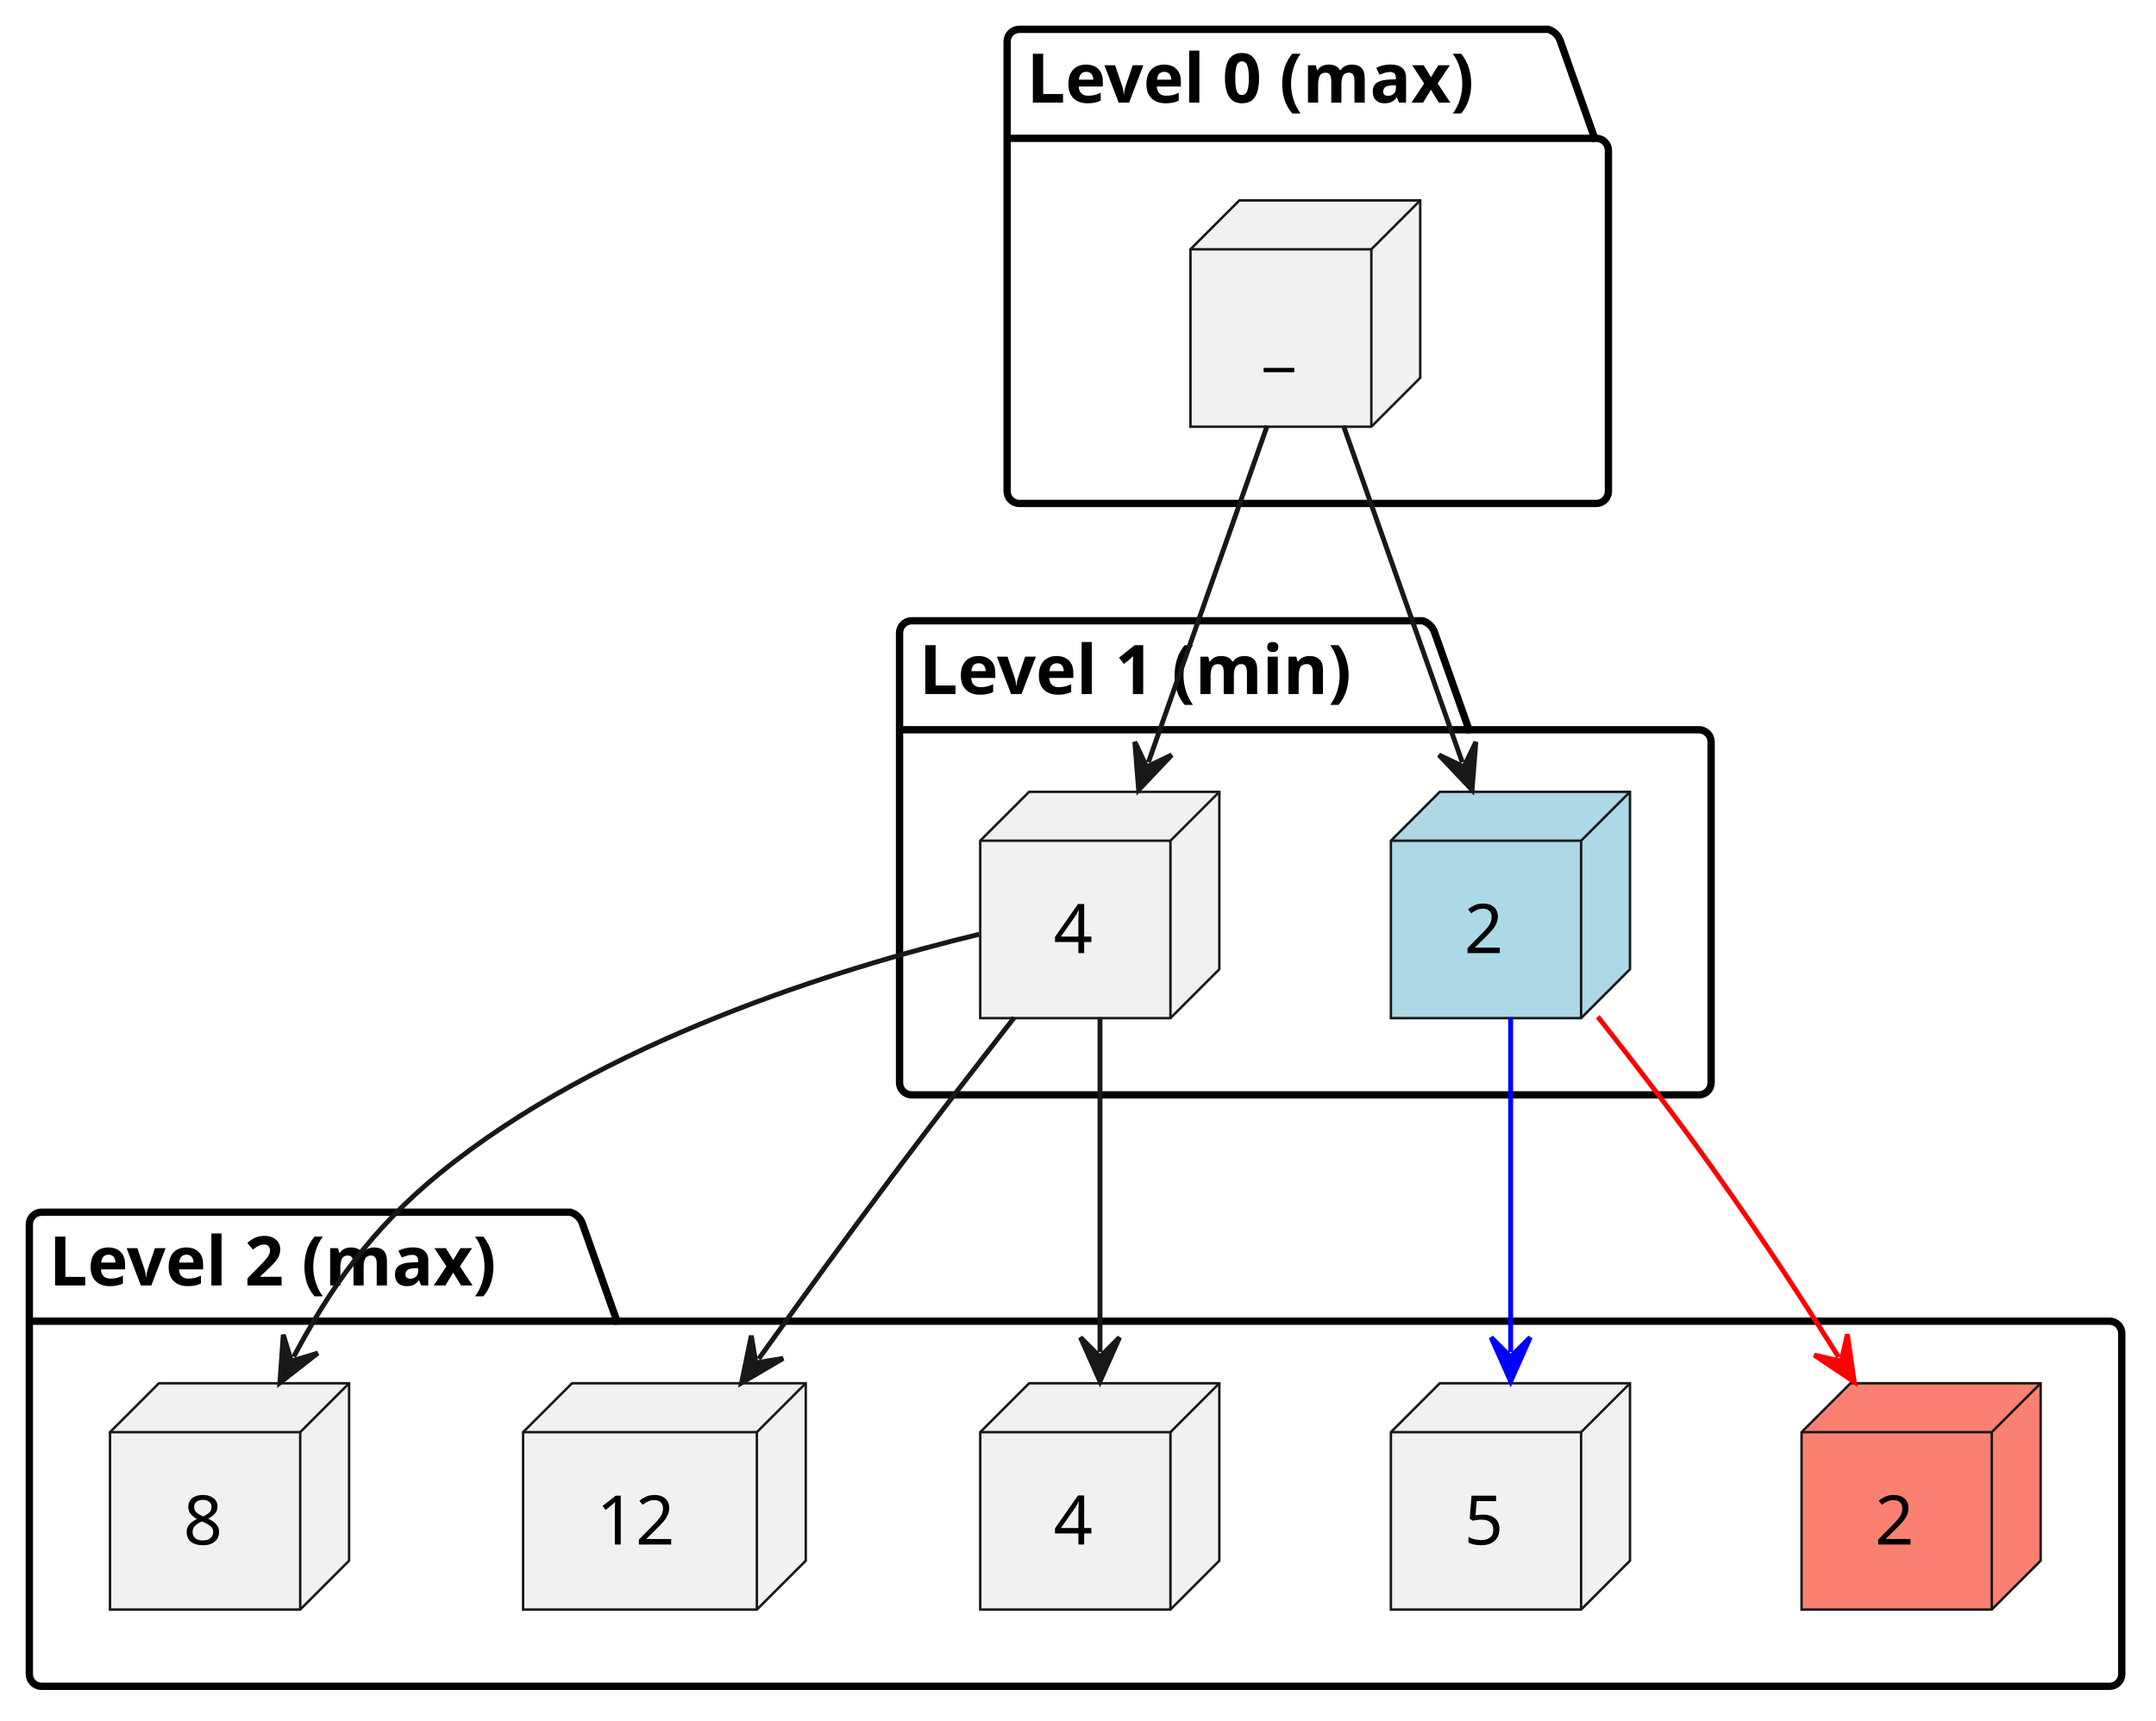
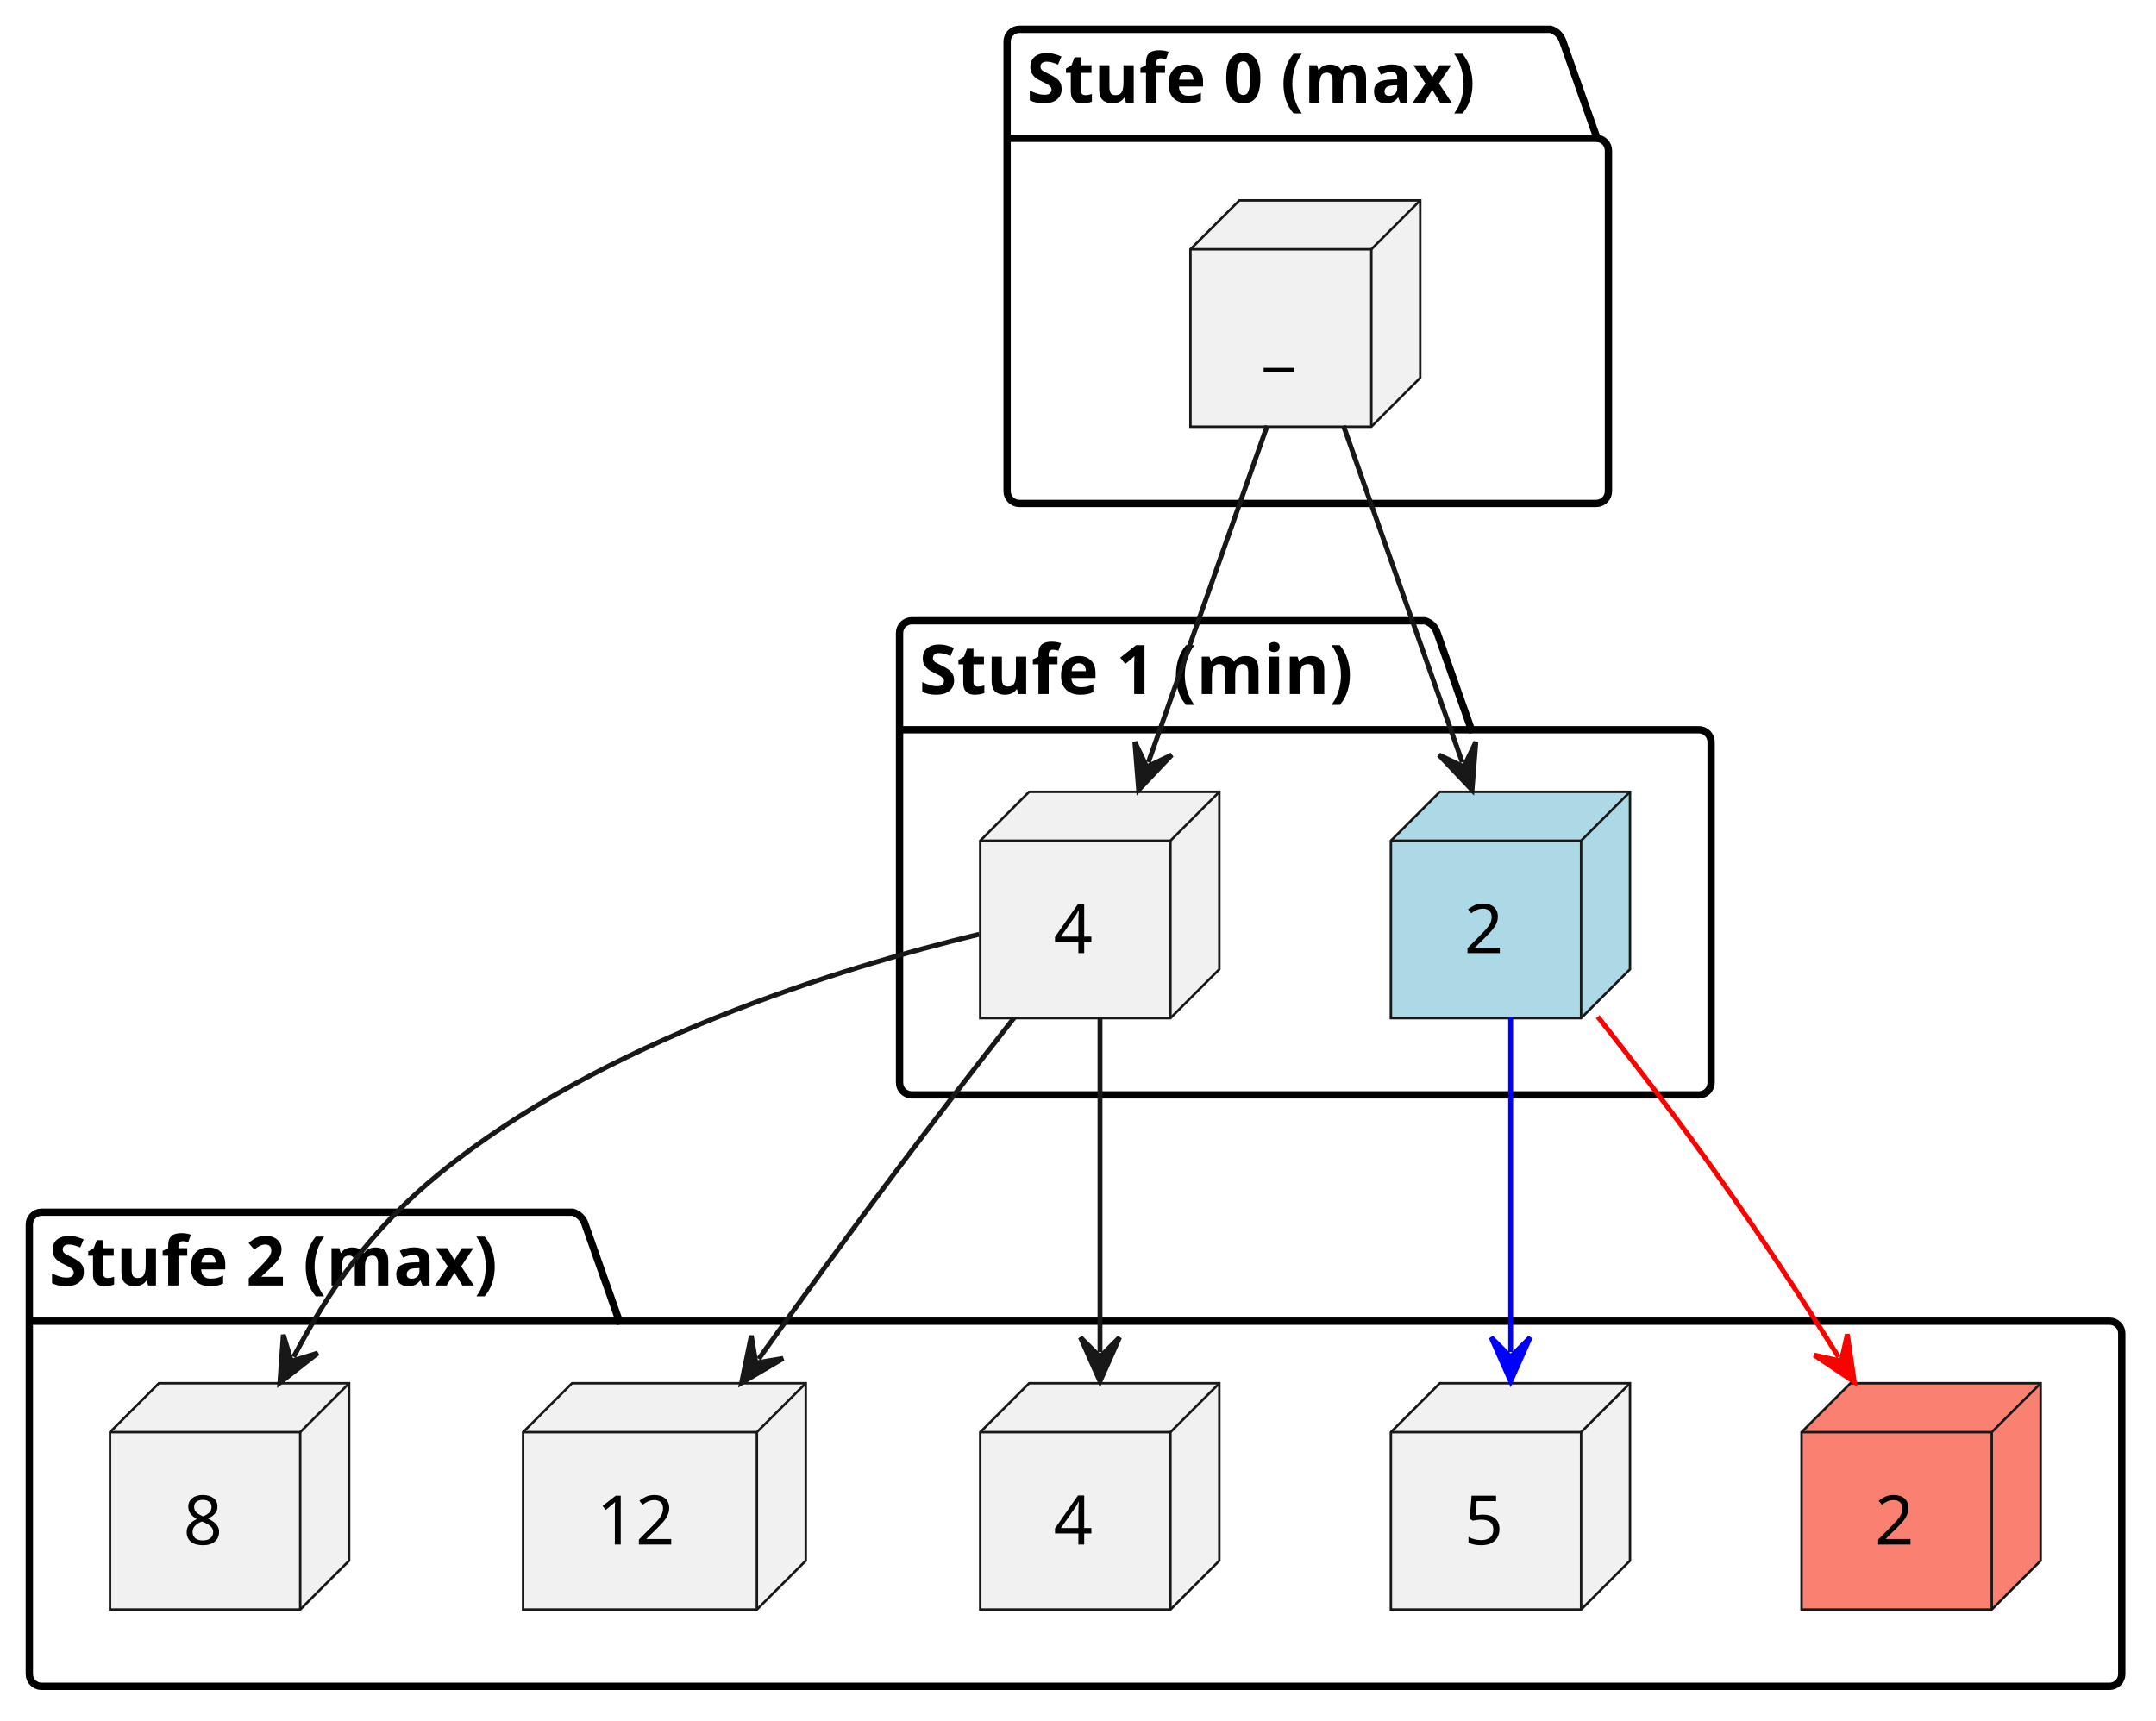
<svg xmlns="http://www.w3.org/2000/svg" contentStyleType="text/css" data-diagram-type="DESCRIPTION" height="352px" preserveAspectRatio="none" style="width:441px;height:352px;background:#FFFFFF;" version="1.1" viewBox="0 0 441 352" width="441px" zoomAndPan="magnify">
  <defs />
  <g>
-     <g class="cluster" data-entity="Level 0 .max." data-source-line="4" data-uid="ent0002" id="cluster_Level 0 .max.">
-       <path d="M208.5,6 L316.688,6 A3.75,3.75 0 0 1 319.188,8.5 L326.188,28.297 L326.5,28.297 A2.5,2.5 0 0 1 329,30.797 L329,100.5 A2.5,2.5 0 0 1 326.5,103 L208.5,103 A2.5,2.5 0 0 1 206,100.5 L206,8.5 A2.5,2.5 0 0 1 208.5,6" fill="none" style="stroke:#000000;stroke-width:1.5;" />
-       <line style="stroke:#000000;stroke-width:1.5;" x1="206" x2="326.188" y1="28.297" y2="28.297" />
-       <text fill="#000000" font-family="sans-serif" font-size="14" font-weight="bold" lengthAdjust="spacing" textLength="107.188" x="210" y="20.995">Level 0 (max)</text>
+     <g class="cluster" data-entity="Stufe 0 .max." data-source-line="4" data-uid="ent0002" id="cluster_Stufe 0 .max.">
+       <path d="M208.5,6 L317.18,6 A3.75,3.75 0 0 1 319.68,8.5 L326.68,28.297 L326.5,28.297 A2.5,2.5 0 0 1 329,30.797 L329,100.5 A2.5,2.5 0 0 1 326.5,103 L208.5,103 A2.5,2.5 0 0 1 206,100.5 L206,8.5 A2.5,2.5 0 0 1 208.5,6" fill="none" style="stroke:#000000;stroke-width:1.5;" />
+       <line style="stroke:#000000;stroke-width:1.5;" x1="206" x2="326.68" y1="28.297" y2="28.297" />
+       <text fill="#000000" font-family="sans-serif" font-size="14" font-weight="bold" lengthAdjust="spacing" textLength="107.68" x="210" y="20.995">Stufe 0 (max)</text>
    </g>
-     <g class="cluster" data-entity="Level 1 .min." data-source-line="8" data-uid="ent0004" id="cluster_Level 1 .min.">
-       <path d="M186.5,127 L290.976,127 A3.75,3.75 0 0 1 293.476,129.5 L300.476,149.297 L347.5,149.297 A2.5,2.5 0 0 1 350,151.797 L350,221.5 A2.5,2.5 0 0 1 347.5,224 L186.5,224 A2.5,2.5 0 0 1 184,221.5 L184,129.5 A2.5,2.5 0 0 1 186.5,127" fill="none" style="stroke:#000000;stroke-width:1.5;" />
-       <line style="stroke:#000000;stroke-width:1.5;" x1="184" x2="300.476" y1="149.297" y2="149.297" />
-       <text fill="#000000" font-family="sans-serif" font-size="14" font-weight="bold" lengthAdjust="spacing" textLength="103.476" x="188" y="141.995">Level 1 (min)</text>
+     <g class="cluster" data-entity="Stufe 1 .min." data-source-line="8" data-uid="ent0004" id="cluster_Stufe 1 .min.">
+       <path d="M186.5,127 L291.468,127 A3.75,3.75 0 0 1 293.968,129.5 L300.968,149.297 L347.5,149.297 A2.5,2.5 0 0 1 350,151.797 L350,221.5 A2.5,2.5 0 0 1 347.5,224 L186.5,224 A2.5,2.5 0 0 1 184,221.5 L184,129.5 A2.5,2.5 0 0 1 186.5,127" fill="none" style="stroke:#000000;stroke-width:1.5;" />
+       <line style="stroke:#000000;stroke-width:1.5;" x1="184" x2="300.968" y1="149.297" y2="149.297" />
+       <text fill="#000000" font-family="sans-serif" font-size="14" font-weight="bold" lengthAdjust="spacing" textLength="103.968" x="188" y="141.995">Stufe 1 (min)</text>
    </g>
-     <g class="cluster" data-entity="Level 2 .max." data-source-line="13" data-uid="ent0007" id="cluster_Level 2 .max.">
-       <path d="M8.5,248 L116.688,248 A3.75,3.75 0 0 1 119.188,250.5 L126.188,270.297 L431.5,270.297 A2.5,2.5 0 0 1 434,272.797 L434,342.5 A2.5,2.5 0 0 1 431.5,345 L8.5,345 A2.5,2.5 0 0 1 6,342.5 L6,250.5 A2.5,2.5 0 0 1 8.5,248" fill="none" style="stroke:#000000;stroke-width:1.5;" />
-       <line style="stroke:#000000;stroke-width:1.5;" x1="6" x2="126.188" y1="270.297" y2="270.297" />
-       <text fill="#000000" font-family="sans-serif" font-size="14" font-weight="bold" lengthAdjust="spacing" textLength="107.188" x="10" y="262.995">Level 2 (max)</text>
+     <g class="cluster" data-entity="Stufe 2 .max." data-source-line="13" data-uid="ent0007" id="cluster_Stufe 2 .max.">
+       <path d="M8.5,248 L117.18,248 A3.75,3.75 0 0 1 119.68,250.5 L126.68,270.297 L431.5,270.297 A2.5,2.5 0 0 1 434,272.797 L434,342.5 A2.5,2.5 0 0 1 431.5,345 L8.5,345 A2.5,2.5 0 0 1 6,342.5 L6,250.5 A2.5,2.5 0 0 1 8.5,248" fill="none" style="stroke:#000000;stroke-width:1.5;" />
+       <line style="stroke:#000000;stroke-width:1.5;" x1="6" x2="126.68" y1="270.297" y2="270.297" />
+       <text fill="#000000" font-family="sans-serif" font-size="14" font-weight="bold" lengthAdjust="spacing" textLength="107.68" x="10" y="262.995">Stufe 2 (max)</text>
    </g>
    <g class="entity" data-entity="L0" data-source-line="5" data-uid="ent0003" id="entity_L0">
      <polygon fill="#F1F1F1" points="243.5,51,253.5,41,290.5,41,290.5,77.297,280.5,87.297,243.5,87.297,243.5,51" style="stroke:#181818;stroke-width:0.5;" />
      <line style="stroke:#181818;stroke-width:0.5;" x1="280.5" x2="290.5" y1="51" y2="41" />
      <line style="stroke:#181818;stroke-width:0.5;" x1="243.5" x2="280.5" y1="51" y2="51" />
      <line style="stroke:#181818;stroke-width:0.5;" x1="280.5" x2="280.5" y1="51" y2="87.297" />
      <text fill="#000000" font-family="sans-serif" font-size="14" lengthAdjust="spacing" textLength="7" x="258.5" y="73.995">_</text>
    </g>
    <g class="entity" data-entity="L1L" data-source-line="9" data-uid="ent0005" id="entity_L1L">
      <polygon fill="#ADD8E6" points="284.5,172,294.5,162,333.407,162,333.407,198.297,323.407,208.297,284.5,208.297,284.5,172" style="stroke:#181818;stroke-width:0.5;" />
      <line style="stroke:#181818;stroke-width:0.5;" x1="323.407" x2="333.407" y1="172" y2="162" />
      <line style="stroke:#181818;stroke-width:0.5;" x1="284.5" x2="323.407" y1="172" y2="172" />
      <line style="stroke:#181818;stroke-width:0.5;" x1="323.407" x2="323.407" y1="172" y2="208.297" />
      <text fill="#000000" font-family="sans-serif" font-size="14" lengthAdjust="spacing" textLength="8.907" x="299.5" y="194.995">2</text>
    </g>
    <g class="entity" data-entity="L1R" data-source-line="10" data-uid="ent0006" id="entity_L1R">
      <polygon fill="#F1F1F1" points="200.5,172,210.5,162,249.407,162,249.407,198.297,239.407,208.297,200.5,208.297,200.5,172" style="stroke:#181818;stroke-width:0.5;" />
      <line style="stroke:#181818;stroke-width:0.5;" x1="239.407" x2="249.407" y1="172" y2="162" />
      <line style="stroke:#181818;stroke-width:0.5;" x1="200.5" x2="239.407" y1="172" y2="172" />
      <line style="stroke:#181818;stroke-width:0.5;" x1="239.407" x2="239.407" y1="172" y2="208.297" />
      <text fill="#000000" font-family="sans-serif" font-size="14" lengthAdjust="spacing" textLength="8.907" x="215.5" y="194.995">4</text>
    </g>
    <g class="entity" data-entity="L2LL" data-source-line="14" data-uid="ent0008" id="entity_L2LL">
      <polygon fill="#FA8072" points="368.5,293,378.5,283,417.407,283,417.407,319.297,407.407,329.297,368.5,329.297,368.5,293" style="stroke:#181818;stroke-width:0.5;" />
      <line style="stroke:#181818;stroke-width:0.5;" x1="407.407" x2="417.407" y1="293" y2="283" />
      <line style="stroke:#181818;stroke-width:0.5;" x1="368.5" x2="407.407" y1="293" y2="293" />
      <line style="stroke:#181818;stroke-width:0.5;" x1="407.407" x2="407.407" y1="293" y2="329.297" />
      <text fill="#000000" font-family="sans-serif" font-size="14" lengthAdjust="spacing" textLength="8.907" x="383.5" y="315.995">2</text>
    </g>
    <g class="entity" data-entity="L2LR" data-source-line="15" data-uid="ent0009" id="entity_L2LR">
      <polygon fill="#F1F1F1" points="284.5,293,294.5,283,333.407,283,333.407,319.297,323.407,329.297,284.5,329.297,284.5,293" style="stroke:#181818;stroke-width:0.5;" />
      <line style="stroke:#181818;stroke-width:0.5;" x1="323.407" x2="333.407" y1="293" y2="283" />
      <line style="stroke:#181818;stroke-width:0.5;" x1="284.5" x2="323.407" y1="293" y2="293" />
      <line style="stroke:#181818;stroke-width:0.5;" x1="323.407" x2="323.407" y1="293" y2="329.297" />
      <text fill="#000000" font-family="sans-serif" font-size="14" lengthAdjust="spacing" textLength="8.907" x="299.5" y="315.995">5</text>
    </g>
    <g class="entity" data-entity="L2RL" data-source-line="16" data-uid="ent0010" id="entity_L2RL">
      <polygon fill="#F1F1F1" points="200.5,293,210.5,283,249.407,283,249.407,319.297,239.407,329.297,200.5,329.297,200.5,293" style="stroke:#181818;stroke-width:0.5;" />
      <line style="stroke:#181818;stroke-width:0.5;" x1="239.407" x2="249.407" y1="293" y2="283" />
      <line style="stroke:#181818;stroke-width:0.5;" x1="200.5" x2="239.407" y1="293" y2="293" />
      <line style="stroke:#181818;stroke-width:0.5;" x1="239.407" x2="239.407" y1="293" y2="329.297" />
      <text fill="#000000" font-family="sans-serif" font-size="14" lengthAdjust="spacing" textLength="8.907" x="215.5" y="315.995">4</text>
    </g>
    <g class="entity" data-entity="L2RM" data-source-line="17" data-uid="ent0011" id="entity_L2RM">
      <polygon fill="#F1F1F1" points="107,293,117,283,164.815,283,164.815,319.297,154.815,329.297,107,329.297,107,293" style="stroke:#181818;stroke-width:0.5;" />
      <line style="stroke:#181818;stroke-width:0.5;" x1="154.815" x2="164.815" y1="293" y2="283" />
      <line style="stroke:#181818;stroke-width:0.5;" x1="107" x2="154.815" y1="293" y2="293" />
      <line style="stroke:#181818;stroke-width:0.5;" x1="154.815" x2="154.815" y1="293" y2="329.297" />
      <text fill="#000000" font-family="sans-serif" font-size="14" lengthAdjust="spacing" textLength="17.814" x="122" y="315.995">12</text>
    </g>
    <g class="entity" data-entity="L2RR" data-source-line="18" data-uid="ent0012" id="entity_L2RR">
      <polygon fill="#F1F1F1" points="22.5,293,32.5,283,71.407,283,71.407,319.297,61.407,329.297,22.5,329.297,22.5,293" style="stroke:#181818;stroke-width:0.5;" />
      <line style="stroke:#181818;stroke-width:0.5;" x1="61.407" x2="71.407" y1="293" y2="283" />
      <line style="stroke:#181818;stroke-width:0.5;" x1="22.5" x2="61.407" y1="293" y2="293" />
      <line style="stroke:#181818;stroke-width:0.5;" x1="61.407" x2="61.407" y1="293" y2="329.297" />
      <text fill="#000000" font-family="sans-serif" font-size="14" lengthAdjust="spacing" textLength="8.907" x="37.5" y="315.995">8</text>
    </g>
    <g class="link" data-entity-1="L0" data-entity-2="L1L" data-source-line="22" data-uid="lnk13" id="link_L0_L1L">
      <path d="M274.8,87.1 C282.3,108.34 291.573,134.622 299.103,155.952" fill="none" id="L0-to-L1L" style="stroke:#181818;stroke-width:1;" />
      <polygon fill="#181818" points="301.1,161.61,301.876,151.792,299.436,156.895,294.332,154.455,301.1,161.61" style="stroke:#181818;stroke-width:1;" />
    </g>
    <g class="link" data-entity-1="L0" data-entity-2="L1R" data-source-line="23" data-uid="lnk14" id="link_L0_L1R">
      <path d="M259.2,87.1 C251.7,108.34 242.427,134.622 234.897,155.952" fill="none" id="L0-to-L1R" style="stroke:#181818;stroke-width:1;" />
      <polygon fill="#181818" points="232.9,161.61,239.668,154.455,234.564,156.895,232.124,151.792,232.9,161.61" style="stroke:#181818;stroke-width:1;" />
    </g>
    <g class="link" data-entity-1="L1L" data-entity-2="L2LL" data-source-line="24" data-uid="lnk15" id="link_L1L_L2LL">
      <path d="M326.81,208 C334.46,217.67 343.37,229.25 351,240 C360.88,253.91 368.095,264.942 376.085,277.642" fill="none" id="L1L-to-L2LL" style="stroke:#FF0000;stroke-width:1;" />
      <polygon fill="#FF0000" points="379.28,282.72,377.873,272.972,376.617,278.488,371.102,277.232,379.28,282.72" style="stroke:#FF0000;stroke-width:1;" />
    </g>
    <g class="link" data-entity-1="L1L" data-entity-2="L2LR" data-source-line="25" data-uid="lnk16" id="link_L1L_L2LR">
      <path d="M309,208.1 C309,229.34 309,255.28 309,276.61" fill="none" id="L1L-to-L2LR" style="stroke:#0000FF;stroke-width:1;" />
      <polygon fill="#0000FF" points="309,282.61,313,273.61,309,277.61,305,273.61,309,282.61" style="stroke:#0000FF;stroke-width:1;" />
    </g>
    <g class="link" data-entity-1="L1R" data-entity-2="L2RL" data-source-line="26" data-uid="lnk17" id="link_L1R_L2RL">
      <path d="M225,208.1 C225,229.34 225,255.28 225,276.61" fill="none" id="L1R-to-L2RL" style="stroke:#181818;stroke-width:1;" />
      <polygon fill="#181818" points="225,282.61,229,273.61,225,277.61,221,273.61,225,282.61" style="stroke:#181818;stroke-width:1;" />
    </g>
    <g class="link" data-entity-1="L1R" data-entity-2="L2RM" data-source-line="27" data-uid="lnk18" id="link_L1R_L2RM">
      <path d="M207.45,208.2 C199.86,217.9 190.91,229.45 183,240 C172.39,254.15 164.233,265.382 155.183,278.022" fill="none" id="L1R-to-L2RM" style="stroke:#181818;stroke-width:1;" />
      <polygon fill="#181818" points="151.69,282.9,160.182,277.911,154.601,278.835,153.677,273.254,151.69,282.9" style="stroke:#181818;stroke-width:1;" />
    </g>
    <g class="link" data-entity-1="L1R" data-entity-2="L2RR" data-source-line="28" data-uid="lnk19" id="link_L1R_L2RR">
      <path d="M200.28,191.14 C171.32,198.16 123.08,213.06 90,240 C75.84,251.53 67.468,263.683 60.068,277.593" fill="none" id="L1R-to-L2RR" style="stroke:#181818;stroke-width:1;" />
      <polygon fill="#181818" points="57.25,282.89,65.008,276.823,59.598,278.476,57.946,273.066,57.25,282.89" style="stroke:#181818;stroke-width:1;" />
    </g>
  </g>
</svg>
